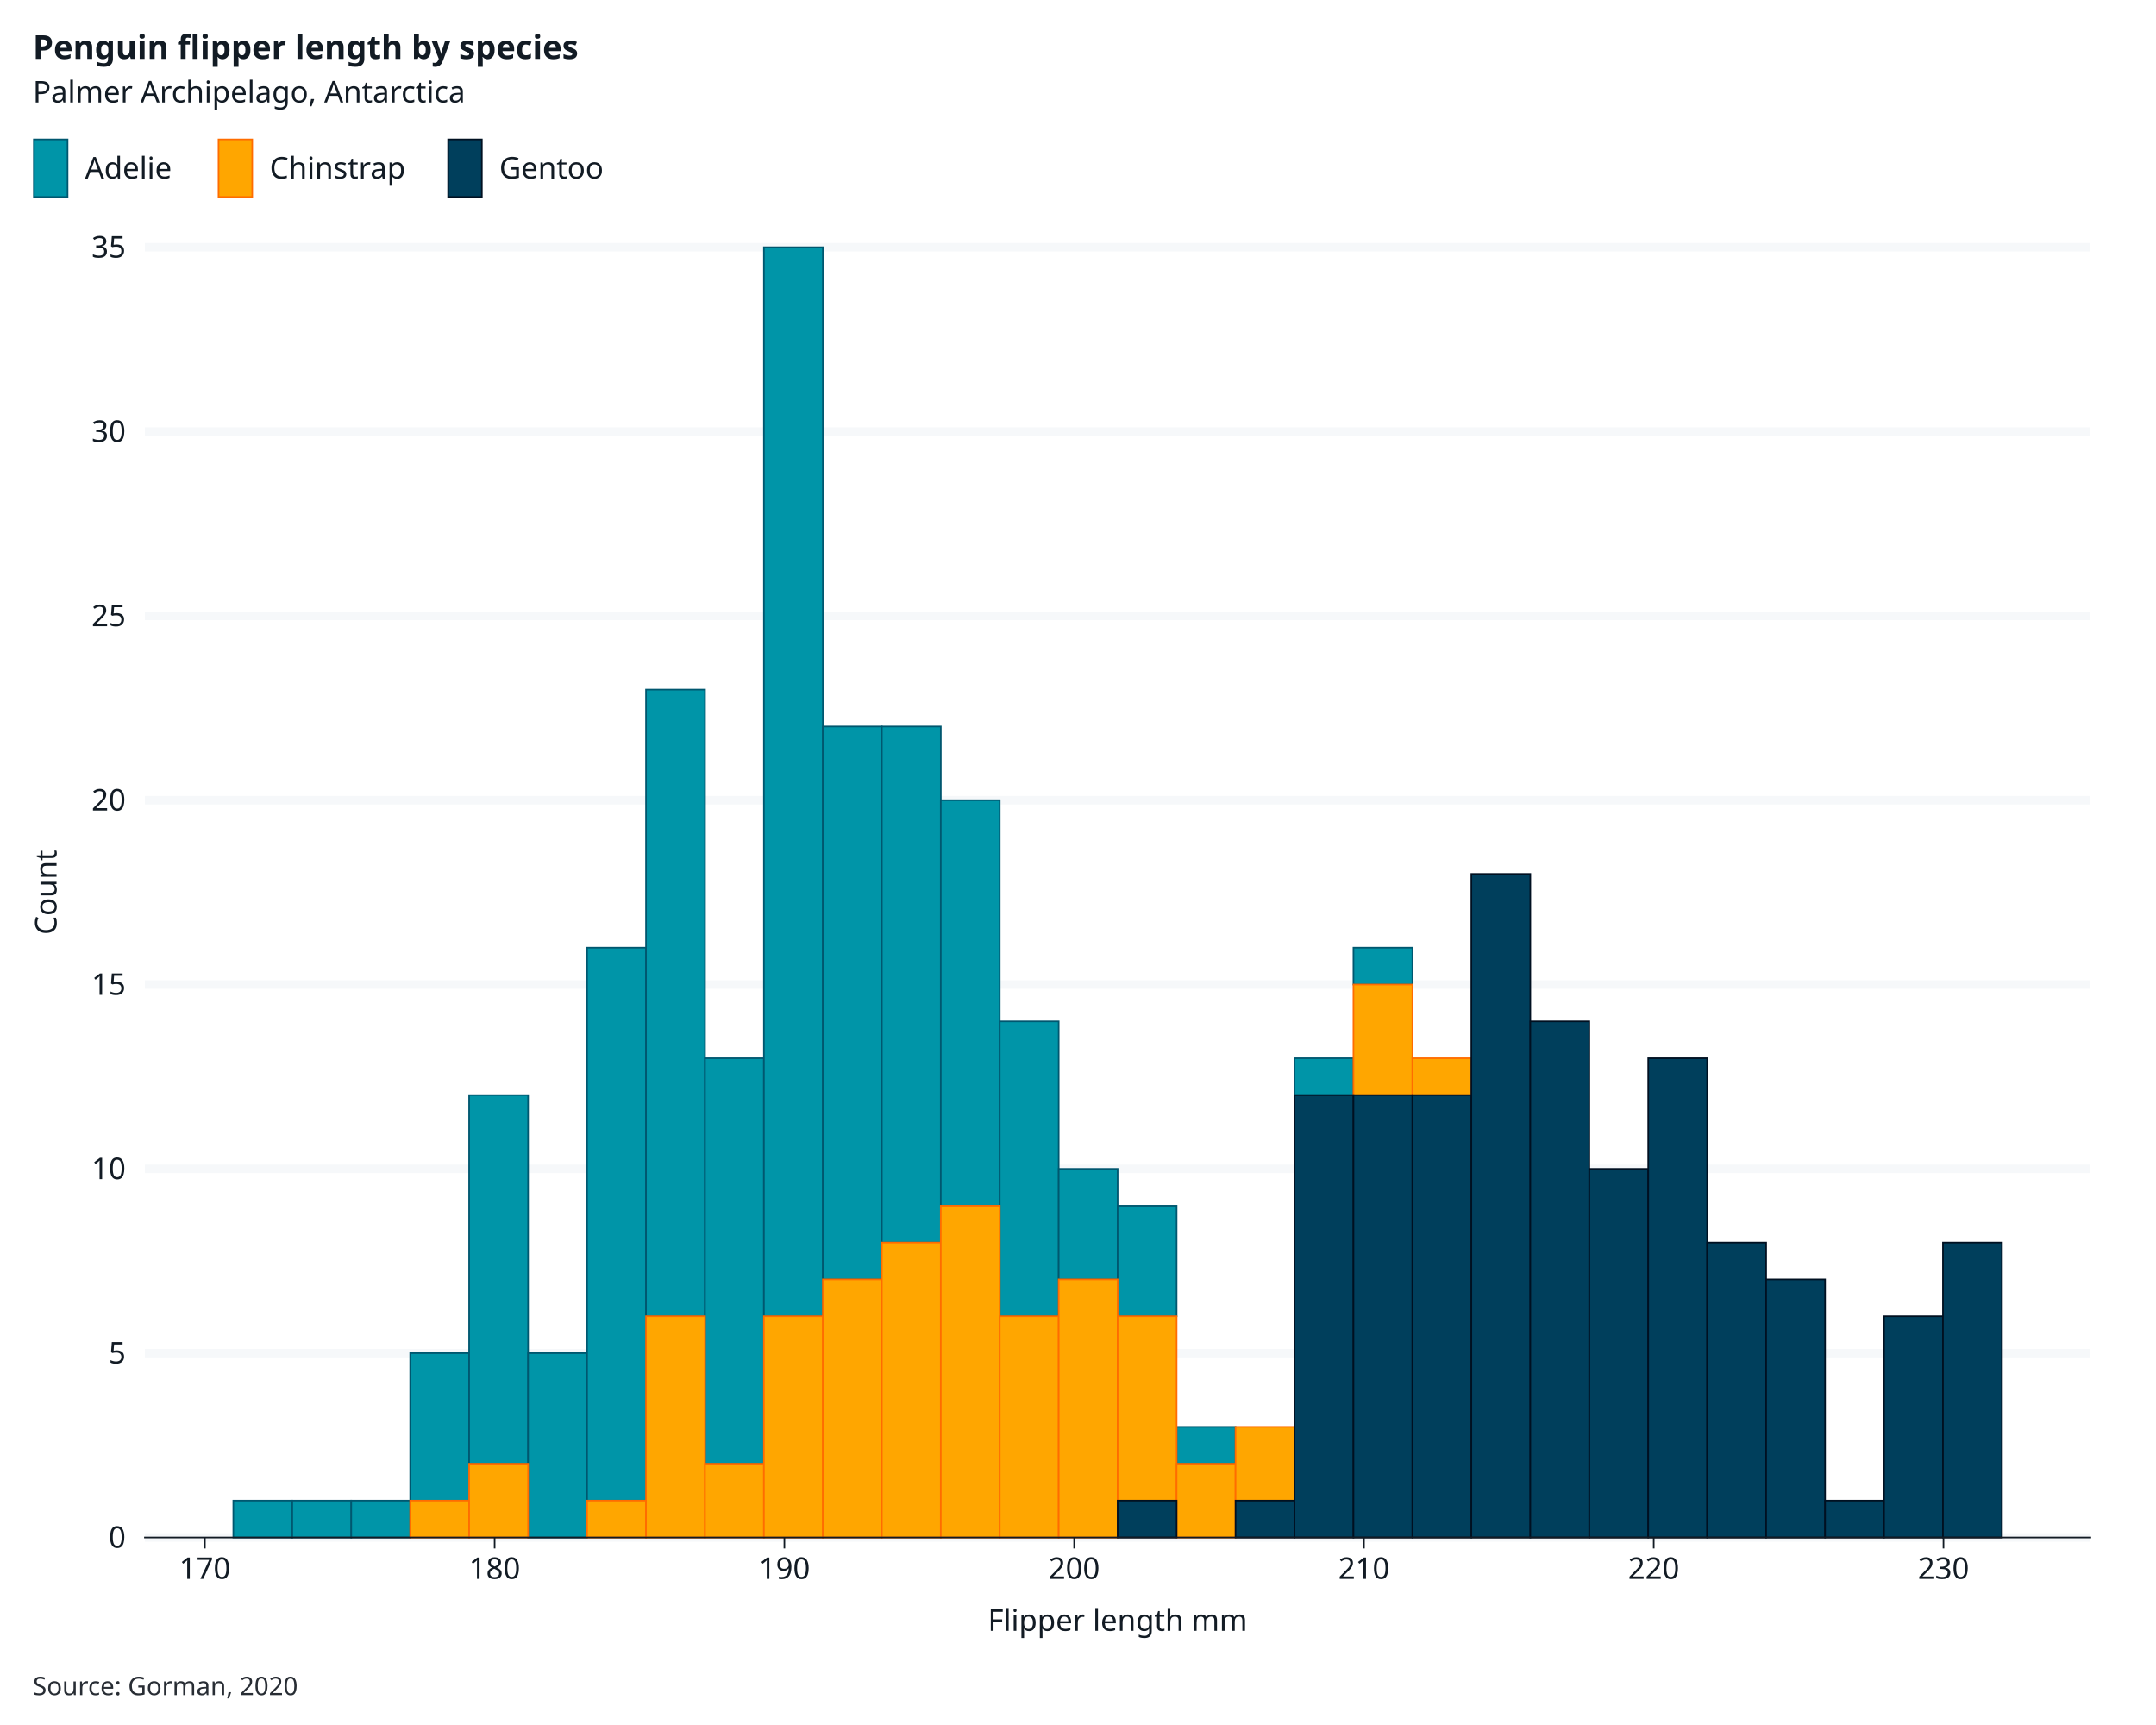
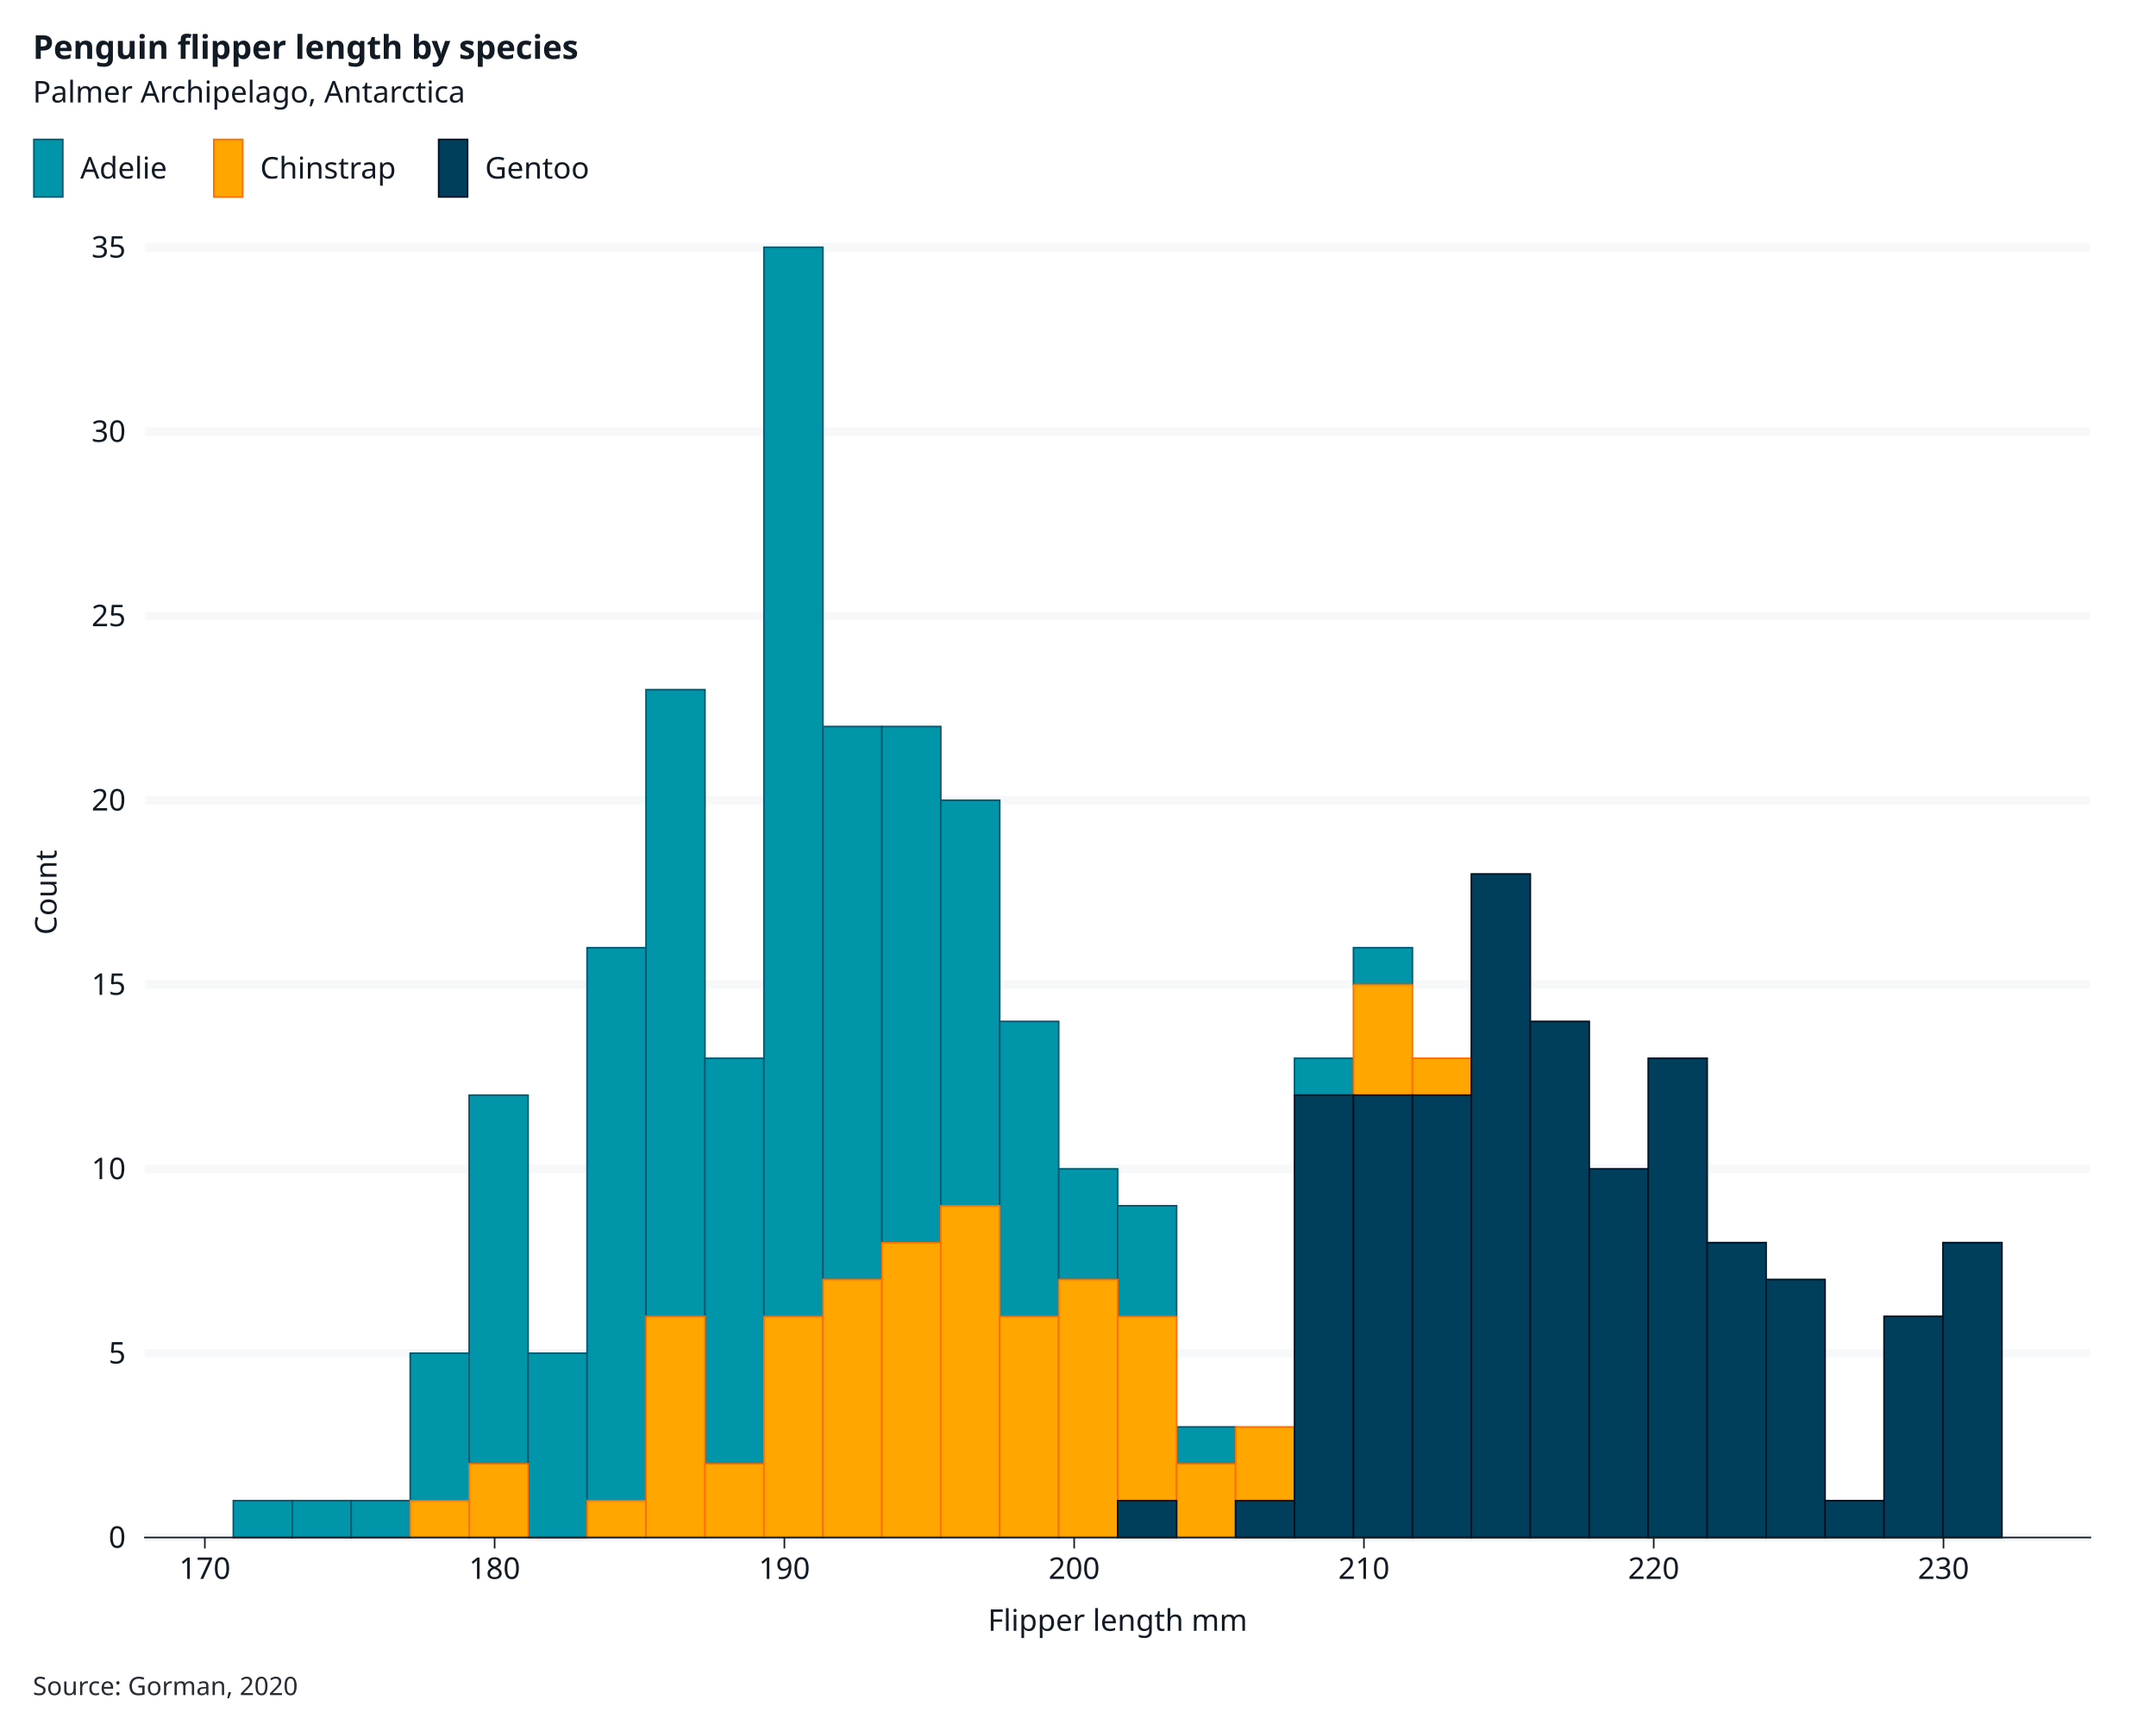
<svg xmlns="http://www.w3.org/2000/svg" class="svglite" data-engine-version="2.0" width="720.00pt" height="576.00pt" viewBox="0 0 720.00 576.00">
  <defs>
    <style type="text/css">
    .svglite line, .svglite polyline, .svglite polygon, .svglite path, .svglite rect, .svglite circle {
      fill: none;
      stroke: #000000;
      stroke-linecap: round;
      stroke-linejoin: round;
      stroke-miterlimit: 10.00;
    }
  </style>
  </defs>
  <rect width="100%" height="100%" style="stroke: none; fill: #FFFFFF;" />
  <defs>
    <clipPath id="cpMC4wMHw3MjAuMDB8MC4wMHw1NzYuMDA=">
      <rect x="0.00" y="0.00" width="720.00" height="576.00" />
    </clipPath>
  </defs>
  <g clip-path="url(#cpMC4wMHw3MjAuMDB8MC4wMHw1NzYuMDA=)">
    <rect x="0" y="0.00" width="720.00" height="576.00" style="stroke-width: 1.07; stroke: #FFFFFF; fill: #FFFFFF;" />
    <rect x="48.39" y="82.56" width="649.69" height="430.83" style="stroke-width: 1.07; stroke: #FFFFFF; fill: #FFFFFF;" />
    <polyline points="116.80,513.39 116.80,82.56 " style="stroke-width: 2.84; stroke: none; stroke-linecap: butt;" />
    <polyline points="213.57,513.39 213.57,82.56 " style="stroke-width: 2.84; stroke: none; stroke-linecap: butt;" />
    <polyline points="310.34,513.39 310.34,82.56 " style="stroke-width: 2.84; stroke: none; stroke-linecap: butt;" />
    <polyline points="407.11,513.39 407.11,82.56 " style="stroke-width: 2.84; stroke: none; stroke-linecap: butt;" />
    <polyline points="503.88,513.39 503.88,82.56 " style="stroke-width: 2.84; stroke: none; stroke-linecap: butt;" />
    <polyline points="600.65,513.39 600.65,82.56 " style="stroke-width: 2.84; stroke: none; stroke-linecap: butt;" />
    <polyline points="697.41,513.39 697.41,82.56 " style="stroke-width: 2.84; stroke: none; stroke-linecap: butt;" />
    <polyline points="48.39,513.39 698.08,513.39 " style="stroke-width: 2.84; stroke: #F6F8FA; stroke-linecap: butt;" />
    <polyline points="48.39,451.85 698.08,451.85 " style="stroke-width: 2.84; stroke: #F6F8FA; stroke-linecap: butt;" />
    <polyline points="48.39,390.30 698.08,390.30 " style="stroke-width: 2.84; stroke: #F6F8FA; stroke-linecap: butt;" />
    <polyline points="48.39,328.75 698.08,328.75 " style="stroke-width: 2.84; stroke: #F6F8FA; stroke-linecap: butt;" />
    <polyline points="48.39,267.20 698.08,267.20 " style="stroke-width: 2.84; stroke: #F6F8FA; stroke-linecap: butt;" />
    <polyline points="48.39,205.66 698.08,205.66 " style="stroke-width: 2.84; stroke: #F6F8FA; stroke-linecap: butt;" />
    <polyline points="48.39,144.11 698.08,144.11 " style="stroke-width: 2.84; stroke: #F6F8FA; stroke-linecap: butt;" />
    <polyline points="48.39,82.56 698.08,82.56 " style="stroke-width: 2.84; stroke: #F6F8FA; stroke-linecap: butt;" />
    <polyline points="68.41,513.39 68.41,82.56 " style="stroke-width: 2.84; stroke: none; stroke-linecap: butt;" />
    <polyline points="165.18,513.39 165.18,82.56 " style="stroke-width: 2.84; stroke: none; stroke-linecap: butt;" />
    <polyline points="261.95,513.39 261.95,82.56 " style="stroke-width: 2.84; stroke: none; stroke-linecap: butt;" />
    <polyline points="358.72,513.39 358.72,82.56 " style="stroke-width: 2.84; stroke: none; stroke-linecap: butt;" />
    <polyline points="455.49,513.39 455.49,82.56 " style="stroke-width: 2.84; stroke: none; stroke-linecap: butt;" />
    <polyline points="552.26,513.39 552.26,82.56 " style="stroke-width: 2.84; stroke: none; stroke-linecap: butt;" />
    <polyline points="649.03,513.39 649.03,82.56 " style="stroke-width: 2.84; stroke: none; stroke-linecap: butt;" />
    <rect x="77.92" y="501.08" width="19.69" height="12.31" style="stroke-width: 0.53; stroke: #00576F; stroke-linecap: butt; stroke-linejoin: miter; fill: #0095A8;" />
    <rect x="97.61" y="501.08" width="19.69" height="12.31" style="stroke-width: 0.53; stroke: #00576F; stroke-linecap: butt; stroke-linejoin: miter; fill: #0095A8;" />
    <rect x="117.30" y="501.08" width="19.69" height="12.31" style="stroke-width: 0.53; stroke: #00576F; stroke-linecap: butt; stroke-linejoin: miter; fill: #0095A8;" />
    <rect x="136.99" y="451.85" width="19.69" height="49.24" style="stroke-width: 0.53; stroke: #00576F; stroke-linecap: butt; stroke-linejoin: miter; fill: #0095A8;" />
    <rect x="156.67" y="365.68" width="19.69" height="123.09" style="stroke-width: 0.53; stroke: #00576F; stroke-linecap: butt; stroke-linejoin: miter; fill: #0095A8;" />
    <rect x="176.36" y="451.85" width="19.69" height="61.55" style="stroke-width: 0.53; stroke: #00576F; stroke-linecap: butt; stroke-linejoin: miter; fill: #0095A8;" />
    <rect x="196.05" y="316.44" width="19.69" height="184.64" style="stroke-width: 0.53; stroke: #00576F; stroke-linecap: butt; stroke-linejoin: miter; fill: #0095A8;" />
    <rect x="215.74" y="230.28" width="19.69" height="209.26" style="stroke-width: 0.53; stroke: #00576F; stroke-linecap: butt; stroke-linejoin: miter; fill: #0095A8;" />
    <rect x="235.42" y="353.37" width="19.69" height="135.40" style="stroke-width: 0.53; stroke: #00576F; stroke-linecap: butt; stroke-linejoin: miter; fill: #0095A8;" />
    <rect x="255.11" y="82.56" width="19.69" height="356.97" style="stroke-width: 0.53; stroke: #00576F; stroke-linecap: butt; stroke-linejoin: miter; fill: #0095A8;" />
    <rect x="274.80" y="242.59" width="19.69" height="184.64" style="stroke-width: 0.53; stroke: #00576F; stroke-linecap: butt; stroke-linejoin: miter; fill: #0095A8;" />
    <rect x="294.49" y="242.59" width="19.69" height="172.33" style="stroke-width: 0.53; stroke: #00576F; stroke-linecap: butt; stroke-linejoin: miter; fill: #0095A8;" />
    <rect x="314.17" y="267.20" width="19.69" height="135.40" style="stroke-width: 0.53; stroke: #00576F; stroke-linecap: butt; stroke-linejoin: miter; fill: #0095A8;" />
    <rect x="333.86" y="341.06" width="19.69" height="98.47" style="stroke-width: 0.53; stroke: #00576F; stroke-linecap: butt; stroke-linejoin: miter; fill: #0095A8;" />
    <rect x="353.55" y="390.30" width="19.69" height="36.93" style="stroke-width: 0.53; stroke: #00576F; stroke-linecap: butt; stroke-linejoin: miter; fill: #0095A8;" />
    <rect x="373.24" y="402.61" width="19.69" height="36.93" style="stroke-width: 0.53; stroke: #00576F; stroke-linecap: butt; stroke-linejoin: miter; fill: #0095A8;" />
    <rect x="392.92" y="476.46" width="19.69" height="12.31" style="stroke-width: 0.53; stroke: #00576F; stroke-linecap: butt; stroke-linejoin: miter; fill: #0095A8;" />
    <rect x="412.61" y="476.46" width="19.69" height="0.00" style="stroke-width: 0.53; stroke: #00576F; stroke-linecap: butt; stroke-linejoin: miter; fill: #0095A8;" />
    <rect x="432.30" y="353.37" width="19.69" height="12.31" style="stroke-width: 0.53; stroke: #00576F; stroke-linecap: butt; stroke-linejoin: miter; fill: #0095A8;" />
    <rect x="451.99" y="316.44" width="19.69" height="12.31" style="stroke-width: 0.53; stroke: #00576F; stroke-linecap: butt; stroke-linejoin: miter; fill: #0095A8;" />
    <rect x="471.68" y="353.37" width="19.69" height="0.00" style="stroke-width: 0.53; stroke: #00576F; stroke-linecap: butt; stroke-linejoin: miter; fill: #0095A8;" />
    <rect x="491.36" y="291.82" width="19.69" height="0.00" style="stroke-width: 0.53; stroke: #00576F; stroke-linecap: butt; stroke-linejoin: miter; fill: #0095A8;" />
    <rect x="511.05" y="341.06" width="19.69" height="0.00" style="stroke-width: 0.53; stroke: #00576F; stroke-linecap: butt; stroke-linejoin: miter; fill: #0095A8;" />
    <rect x="530.74" y="390.30" width="19.69" height="0.00" style="stroke-width: 0.53; stroke: #00576F; stroke-linecap: butt; stroke-linejoin: miter; fill: #0095A8;" />
    <rect x="550.43" y="353.37" width="19.69" height="0.00" style="stroke-width: 0.53; stroke: #00576F; stroke-linecap: butt; stroke-linejoin: miter; fill: #0095A8;" />
    <rect x="570.11" y="414.92" width="19.69" height="0.00" style="stroke-width: 0.53; stroke: #00576F; stroke-linecap: butt; stroke-linejoin: miter; fill: #0095A8;" />
    <rect x="589.80" y="427.23" width="19.69" height="0.00" style="stroke-width: 0.53; stroke: #00576F; stroke-linecap: butt; stroke-linejoin: miter; fill: #0095A8;" />
    <rect x="609.49" y="501.08" width="19.69" height="0.00" style="stroke-width: 0.53; stroke: #00576F; stroke-linecap: butt; stroke-linejoin: miter; fill: #0095A8;" />
    <rect x="629.18" y="439.54" width="19.69" height="0.00" style="stroke-width: 0.53; stroke: #00576F; stroke-linecap: butt; stroke-linejoin: miter; fill: #0095A8;" />
    <rect x="648.86" y="414.92" width="19.69" height="0.00" style="stroke-width: 0.53; stroke: #00576F; stroke-linecap: butt; stroke-linejoin: miter; fill: #0095A8;" />
    <rect x="77.92" y="513.39" width="19.69" height="0.00" style="stroke-width: 0.53; stroke: #FF6C00; stroke-linecap: butt; stroke-linejoin: miter; fill: #FFA600;" />
    <rect x="97.61" y="513.39" width="19.69" height="0.00" style="stroke-width: 0.53; stroke: #FF6C00; stroke-linecap: butt; stroke-linejoin: miter; fill: #FFA600;" />
    <rect x="117.30" y="513.39" width="19.69" height="0.00" style="stroke-width: 0.53; stroke: #FF6C00; stroke-linecap: butt; stroke-linejoin: miter; fill: #FFA600;" />
    <rect x="136.99" y="501.08" width="19.69" height="12.31" style="stroke-width: 0.53; stroke: #FF6C00; stroke-linecap: butt; stroke-linejoin: miter; fill: #FFA600;" />
    <rect x="156.67" y="488.77" width="19.69" height="24.62" style="stroke-width: 0.53; stroke: #FF6C00; stroke-linecap: butt; stroke-linejoin: miter; fill: #FFA600;" />
    <rect x="176.36" y="513.39" width="19.69" height="0.00" style="stroke-width: 0.53; stroke: #FF6C00; stroke-linecap: butt; stroke-linejoin: miter; fill: #FFA600;" />
    <rect x="196.05" y="501.08" width="19.69" height="12.31" style="stroke-width: 0.53; stroke: #FF6C00; stroke-linecap: butt; stroke-linejoin: miter; fill: #FFA600;" />
    <rect x="215.74" y="439.54" width="19.69" height="73.86" style="stroke-width: 0.53; stroke: #FF6C00; stroke-linecap: butt; stroke-linejoin: miter; fill: #FFA600;" />
    <rect x="235.42" y="488.77" width="19.69" height="24.62" style="stroke-width: 0.53; stroke: #FF6C00; stroke-linecap: butt; stroke-linejoin: miter; fill: #FFA600;" />
    <rect x="255.11" y="439.54" width="19.69" height="73.86" style="stroke-width: 0.53; stroke: #FF6C00; stroke-linecap: butt; stroke-linejoin: miter; fill: #FFA600;" />
    <rect x="274.80" y="427.23" width="19.69" height="86.17" style="stroke-width: 0.53; stroke: #FF6C00; stroke-linecap: butt; stroke-linejoin: miter; fill: #FFA600;" />
    <rect x="294.49" y="414.92" width="19.69" height="98.47" style="stroke-width: 0.53; stroke: #FF6C00; stroke-linecap: butt; stroke-linejoin: miter; fill: #FFA600;" />
    <rect x="314.17" y="402.61" width="19.69" height="110.78" style="stroke-width: 0.53; stroke: #FF6C00; stroke-linecap: butt; stroke-linejoin: miter; fill: #FFA600;" />
    <rect x="333.86" y="439.54" width="19.69" height="73.86" style="stroke-width: 0.53; stroke: #FF6C00; stroke-linecap: butt; stroke-linejoin: miter; fill: #FFA600;" />
    <rect x="353.55" y="427.23" width="19.69" height="86.17" style="stroke-width: 0.53; stroke: #FF6C00; stroke-linecap: butt; stroke-linejoin: miter; fill: #FFA600;" />
    <rect x="373.24" y="439.54" width="19.69" height="61.55" style="stroke-width: 0.53; stroke: #FF6C00; stroke-linecap: butt; stroke-linejoin: miter; fill: #FFA600;" />
    <rect x="392.92" y="488.77" width="19.69" height="24.62" style="stroke-width: 0.53; stroke: #FF6C00; stroke-linecap: butt; stroke-linejoin: miter; fill: #FFA600;" />
    <rect x="412.61" y="476.46" width="19.69" height="24.62" style="stroke-width: 0.53; stroke: #FF6C00; stroke-linecap: butt; stroke-linejoin: miter; fill: #FFA600;" />
    <rect x="432.30" y="365.68" width="19.69" height="0.00" style="stroke-width: 0.53; stroke: #FF6C00; stroke-linecap: butt; stroke-linejoin: miter; fill: #FFA600;" />
    <rect x="451.99" y="328.75" width="19.69" height="36.93" style="stroke-width: 0.53; stroke: #FF6C00; stroke-linecap: butt; stroke-linejoin: miter; fill: #FFA600;" />
    <rect x="471.68" y="353.37" width="19.69" height="12.31" style="stroke-width: 0.53; stroke: #FF6C00; stroke-linecap: butt; stroke-linejoin: miter; fill: #FFA600;" />
    <rect x="491.36" y="291.82" width="19.69" height="0.00" style="stroke-width: 0.53; stroke: #FF6C00; stroke-linecap: butt; stroke-linejoin: miter; fill: #FFA600;" />
    <rect x="511.05" y="341.06" width="19.69" height="0.00" style="stroke-width: 0.53; stroke: #FF6C00; stroke-linecap: butt; stroke-linejoin: miter; fill: #FFA600;" />
    <rect x="530.74" y="390.30" width="19.69" height="0.00" style="stroke-width: 0.53; stroke: #FF6C00; stroke-linecap: butt; stroke-linejoin: miter; fill: #FFA600;" />
    <rect x="550.43" y="353.37" width="19.69" height="0.00" style="stroke-width: 0.53; stroke: #FF6C00; stroke-linecap: butt; stroke-linejoin: miter; fill: #FFA600;" />
    <rect x="570.11" y="414.92" width="19.69" height="0.00" style="stroke-width: 0.53; stroke: #FF6C00; stroke-linecap: butt; stroke-linejoin: miter; fill: #FFA600;" />
    <rect x="589.80" y="427.23" width="19.69" height="0.00" style="stroke-width: 0.53; stroke: #FF6C00; stroke-linecap: butt; stroke-linejoin: miter; fill: #FFA600;" />
    <rect x="609.49" y="501.08" width="19.69" height="0.00" style="stroke-width: 0.53; stroke: #FF6C00; stroke-linecap: butt; stroke-linejoin: miter; fill: #FFA600;" />
    <rect x="629.18" y="439.54" width="19.69" height="0.00" style="stroke-width: 0.53; stroke: #FF6C00; stroke-linecap: butt; stroke-linejoin: miter; fill: #FFA600;" />
    <rect x="648.86" y="414.92" width="19.69" height="0.00" style="stroke-width: 0.53; stroke: #FF6C00; stroke-linecap: butt; stroke-linejoin: miter; fill: #FFA600;" />
    <rect x="77.92" y="513.39" width="19.69" height="0.00" style="stroke-width: 0.53; stroke: #001021; stroke-linecap: butt; stroke-linejoin: miter; fill: #003F5C;" />
    <rect x="97.61" y="513.39" width="19.69" height="0.00" style="stroke-width: 0.53; stroke: #001021; stroke-linecap: butt; stroke-linejoin: miter; fill: #003F5C;" />
    <rect x="117.30" y="513.39" width="19.69" height="0.00" style="stroke-width: 0.53; stroke: #001021; stroke-linecap: butt; stroke-linejoin: miter; fill: #003F5C;" />
    <rect x="136.99" y="513.39" width="19.69" height="0.00" style="stroke-width: 0.53; stroke: #001021; stroke-linecap: butt; stroke-linejoin: miter; fill: #003F5C;" />
    <rect x="156.67" y="513.39" width="19.69" height="0.00" style="stroke-width: 0.53; stroke: #001021; stroke-linecap: butt; stroke-linejoin: miter; fill: #003F5C;" />
    <rect x="176.36" y="513.39" width="19.69" height="0.00" style="stroke-width: 0.53; stroke: #001021; stroke-linecap: butt; stroke-linejoin: miter; fill: #003F5C;" />
    <rect x="196.05" y="513.39" width="19.69" height="0.00" style="stroke-width: 0.53; stroke: #001021; stroke-linecap: butt; stroke-linejoin: miter; fill: #003F5C;" />
    <rect x="215.74" y="513.39" width="19.69" height="0.00" style="stroke-width: 0.53; stroke: #001021; stroke-linecap: butt; stroke-linejoin: miter; fill: #003F5C;" />
    <rect x="235.42" y="513.39" width="19.69" height="0.00" style="stroke-width: 0.53; stroke: #001021; stroke-linecap: butt; stroke-linejoin: miter; fill: #003F5C;" />
    <rect x="255.11" y="513.39" width="19.69" height="0.00" style="stroke-width: 0.53; stroke: #001021; stroke-linecap: butt; stroke-linejoin: miter; fill: #003F5C;" />
    <rect x="274.80" y="513.39" width="19.69" height="0.00" style="stroke-width: 0.53; stroke: #001021; stroke-linecap: butt; stroke-linejoin: miter; fill: #003F5C;" />
    <rect x="294.49" y="513.39" width="19.69" height="0.00" style="stroke-width: 0.53; stroke: #001021; stroke-linecap: butt; stroke-linejoin: miter; fill: #003F5C;" />
    <rect x="314.17" y="513.39" width="19.69" height="0.00" style="stroke-width: 0.53; stroke: #001021; stroke-linecap: butt; stroke-linejoin: miter; fill: #003F5C;" />
    <rect x="333.86" y="513.39" width="19.69" height="0.00" style="stroke-width: 0.53; stroke: #001021; stroke-linecap: butt; stroke-linejoin: miter; fill: #003F5C;" />
    <rect x="353.55" y="513.39" width="19.69" height="0.00" style="stroke-width: 0.53; stroke: #001021; stroke-linecap: butt; stroke-linejoin: miter; fill: #003F5C;" />
    <rect x="373.24" y="501.08" width="19.69" height="12.31" style="stroke-width: 0.53; stroke: #001021; stroke-linecap: butt; stroke-linejoin: miter; fill: #003F5C;" />
    <rect x="392.92" y="513.39" width="19.69" height="0.00" style="stroke-width: 0.53; stroke: #001021; stroke-linecap: butt; stroke-linejoin: miter; fill: #003F5C;" />
    <rect x="412.61" y="501.08" width="19.69" height="12.31" style="stroke-width: 0.53; stroke: #001021; stroke-linecap: butt; stroke-linejoin: miter; fill: #003F5C;" />
    <rect x="432.30" y="365.68" width="19.69" height="147.71" style="stroke-width: 0.53; stroke: #001021; stroke-linecap: butt; stroke-linejoin: miter; fill: #003F5C;" />
    <rect x="451.99" y="365.68" width="19.69" height="147.71" style="stroke-width: 0.53; stroke: #001021; stroke-linecap: butt; stroke-linejoin: miter; fill: #003F5C;" />
    <rect x="471.68" y="365.68" width="19.69" height="147.71" style="stroke-width: 0.53; stroke: #001021; stroke-linecap: butt; stroke-linejoin: miter; fill: #003F5C;" />
    <rect x="491.36" y="291.82" width="19.69" height="221.57" style="stroke-width: 0.53; stroke: #001021; stroke-linecap: butt; stroke-linejoin: miter; fill: #003F5C;" />
    <rect x="511.05" y="341.06" width="19.69" height="172.33" style="stroke-width: 0.53; stroke: #001021; stroke-linecap: butt; stroke-linejoin: miter; fill: #003F5C;" />
    <rect x="530.74" y="390.30" width="19.69" height="123.09" style="stroke-width: 0.53; stroke: #001021; stroke-linecap: butt; stroke-linejoin: miter; fill: #003F5C;" />
    <rect x="550.43" y="353.37" width="19.69" height="160.02" style="stroke-width: 0.53; stroke: #001021; stroke-linecap: butt; stroke-linejoin: miter; fill: #003F5C;" />
    <rect x="570.11" y="414.92" width="19.69" height="98.47" style="stroke-width: 0.53; stroke: #001021; stroke-linecap: butt; stroke-linejoin: miter; fill: #003F5C;" />
    <rect x="589.80" y="427.23" width="19.69" height="86.17" style="stroke-width: 0.53; stroke: #001021; stroke-linecap: butt; stroke-linejoin: miter; fill: #003F5C;" />
    <rect x="609.49" y="501.08" width="19.69" height="12.31" style="stroke-width: 0.53; stroke: #001021; stroke-linecap: butt; stroke-linejoin: miter; fill: #003F5C;" />
    <rect x="629.18" y="439.54" width="19.69" height="73.86" style="stroke-width: 0.53; stroke: #001021; stroke-linecap: butt; stroke-linejoin: miter; fill: #003F5C;" />
    <rect x="648.86" y="414.92" width="19.69" height="98.47" style="stroke-width: 0.53; stroke: #001021; stroke-linecap: butt; stroke-linejoin: miter; fill: #003F5C;" />
    <polyline points="48.39,513.39 48.39,82.56 " style="stroke-width: 0.53; stroke: none; stroke-linecap: square;" />
    <text x="42.00" y="516.83" text-anchor="end" style="font-size: 10.00px; fill: #121B24; font-family: sans;" textLength="5.56px" lengthAdjust="spacingAndGlyphs">0</text>
    <text x="42.00" y="455.29" text-anchor="end" style="font-size: 10.00px; fill: #121B24; font-family: sans;" textLength="5.56px" lengthAdjust="spacingAndGlyphs">5</text>
    <text x="42.00" y="393.74" text-anchor="end" style="font-size: 10.00px; fill: #121B24; font-family: sans;" textLength="11.12px" lengthAdjust="spacingAndGlyphs">10</text>
    <text x="42.00" y="332.19" text-anchor="end" style="font-size: 10.00px; fill: #121B24; font-family: sans;" textLength="11.12px" lengthAdjust="spacingAndGlyphs">15</text>
    <text x="42.00" y="270.65" text-anchor="end" style="font-size: 10.00px; fill: #121B24; font-family: sans;" textLength="11.12px" lengthAdjust="spacingAndGlyphs">20</text>
    <text x="42.00" y="209.10" text-anchor="end" style="font-size: 10.00px; fill: #121B24; font-family: sans;" textLength="11.12px" lengthAdjust="spacingAndGlyphs">25</text>
    <text x="42.00" y="147.55" text-anchor="end" style="font-size: 10.00px; fill: #121B24; font-family: sans;" textLength="11.12px" lengthAdjust="spacingAndGlyphs">30</text>
    <text x="42.00" y="86.01" text-anchor="end" style="font-size: 10.00px; fill: #121B24; font-family: sans;" textLength="11.12px" lengthAdjust="spacingAndGlyphs">35</text>
    <polyline points="44.74,513.39 48.39,513.39 " style="stroke-width: 0.53; stroke: none; stroke-linecap: butt;" />
    <polyline points="44.74,451.85 48.39,451.85 " style="stroke-width: 0.53; stroke: none; stroke-linecap: butt;" />
    <polyline points="44.74,390.30 48.39,390.30 " style="stroke-width: 0.53; stroke: none; stroke-linecap: butt;" />
    <polyline points="44.74,328.75 48.39,328.75 " style="stroke-width: 0.53; stroke: none; stroke-linecap: butt;" />
    <polyline points="44.74,267.20 48.39,267.20 " style="stroke-width: 0.53; stroke: none; stroke-linecap: butt;" />
    <polyline points="44.74,205.66 48.39,205.66 " style="stroke-width: 0.53; stroke: none; stroke-linecap: butt;" />
    <polyline points="44.74,144.11 48.39,144.11 " style="stroke-width: 0.53; stroke: none; stroke-linecap: butt;" />
    <polyline points="44.74,82.56 48.39,82.56 " style="stroke-width: 0.53; stroke: none; stroke-linecap: butt;" />
    <polyline points="48.39,513.39 698.08,513.39 " style="stroke-width: 0.53; stroke: #121B24; stroke-linecap: square;" />
    <polyline points="68.41,517.05 68.41,513.39 " style="stroke-width: 0.53; stroke: #121B24; stroke-linecap: butt;" />
    <polyline points="165.18,517.05 165.18,513.39 " style="stroke-width: 0.53; stroke: #121B24; stroke-linecap: butt;" />
    <polyline points="261.95,517.05 261.95,513.39 " style="stroke-width: 0.53; stroke: #121B24; stroke-linecap: butt;" />
    <polyline points="358.72,517.05 358.72,513.39 " style="stroke-width: 0.53; stroke: #121B24; stroke-linecap: butt;" />
    <polyline points="455.49,517.05 455.49,513.39 " style="stroke-width: 0.53; stroke: #121B24; stroke-linecap: butt;" />
    <polyline points="552.26,517.05 552.26,513.39 " style="stroke-width: 0.53; stroke: #121B24; stroke-linecap: butt;" />
    <polyline points="649.03,517.05 649.03,513.39 " style="stroke-width: 0.53; stroke: #121B24; stroke-linecap: butt;" />
    <text x="68.41" y="527.21" text-anchor="middle" style="font-size: 10.00px; fill: #121B24; font-family: sans;" textLength="16.69px" lengthAdjust="spacingAndGlyphs">170</text>
    <text x="165.18" y="527.21" text-anchor="middle" style="font-size: 10.00px; fill: #121B24; font-family: sans;" textLength="16.69px" lengthAdjust="spacingAndGlyphs">180</text>
    <text x="261.95" y="527.21" text-anchor="middle" style="font-size: 10.00px; fill: #121B24; font-family: sans;" textLength="16.69px" lengthAdjust="spacingAndGlyphs">190</text>
    <text x="358.72" y="527.21" text-anchor="middle" style="font-size: 10.00px; fill: #121B24; font-family: sans;" textLength="16.69px" lengthAdjust="spacingAndGlyphs">200</text>
    <text x="455.49" y="527.21" text-anchor="middle" style="font-size: 10.00px; fill: #121B24; font-family: sans;" textLength="16.69px" lengthAdjust="spacingAndGlyphs">210</text>
    <text x="552.26" y="527.21" text-anchor="middle" style="font-size: 10.00px; fill: #121B24; font-family: sans;" textLength="16.69px" lengthAdjust="spacingAndGlyphs">220</text>
    <text x="649.03" y="527.21" text-anchor="middle" style="font-size: 10.00px; fill: #121B24; font-family: sans;" textLength="16.69px" lengthAdjust="spacingAndGlyphs">230</text>
    <text x="373.24" y="544.55" text-anchor="middle" style="font-size: 10.00px; fill: #121B24; font-family: sans;" textLength="80.03px" lengthAdjust="spacingAndGlyphs">Flipper length mm</text>
    <text transform="translate(18.88,297.98) rotate(-90)" text-anchor="middle" style="font-size: 10.00px; fill: #121B24; font-family: sans;" textLength="26.69px" lengthAdjust="spacingAndGlyphs">Count</text>
-     <rect x="10.96" y="62.65" width="215.99" height="8.96" style="stroke-width: 1.07; stroke: #FFFFFF; fill: #FFFFFF;" />
-     <rect x="10.96" y="46.21" width="11.96" height="19.92" style="stroke-width: 1.07; stroke: #FFFFFF; fill: #FFFFFF;" />
-     <rect x="11.31" y="46.56" width="11.25" height="19.21" style="stroke-width: 0.53; stroke: #00576F; stroke-linecap: butt; stroke-linejoin: miter; fill: #0095A8;" />
-     <rect x="72.63" y="46.21" width="11.96" height="19.92" style="stroke-width: 1.07; stroke: #FFFFFF; fill: #FFFFFF;" />
-     <rect x="72.98" y="46.56" width="11.25" height="19.21" style="stroke-width: 0.53; stroke: #FF6C00; stroke-linecap: butt; stroke-linejoin: miter; fill: #FFA600;" />
-     <rect x="149.31" y="46.21" width="11.96" height="19.92" style="stroke-width: 1.07; stroke: #FFFFFF; fill: #FFFFFF;" />
-     <rect x="149.66" y="46.56" width="11.25" height="19.21" style="stroke-width: 0.53; stroke: #001021; stroke-linecap: butt; stroke-linejoin: miter; fill: #003F5C;" />
-     <text x="28.39" y="59.61" style="font-size: 10.00px; fill: #121B24; font-family: sans;" textLength="27.80px" lengthAdjust="spacingAndGlyphs">Adelie</text>
-     <text x="90.06" y="59.61" style="font-size: 10.00px; fill: #121B24; font-family: sans;" textLength="42.80px" lengthAdjust="spacingAndGlyphs">Chinstrap</text>
-     <text x="166.74" y="59.61" style="font-size: 10.00px; fill: #121B24; font-family: sans;" textLength="32.81px" lengthAdjust="spacingAndGlyphs">Gentoo</text>
+     <rect x="10.96" y="62.65" width="211.23" height="8.96" style="stroke-width: 1.07; stroke: #FFFFFF; fill: #FFFFFF;" />
+     <rect x="10.96" y="46.21" width="10.37" height="19.92" style="stroke-width: 1.07; stroke: #FFFFFF; fill: #FFFFFF;" />
+     <rect x="11.31" y="46.56" width="9.66" height="19.21" style="stroke-width: 0.53; stroke: #00576F; stroke-linecap: butt; stroke-linejoin: miter; fill: #0095A8;" />
+     <rect x="71.04" y="46.21" width="10.37" height="19.92" style="stroke-width: 1.07; stroke: #FFFFFF; fill: #FFFFFF;" />
+     <rect x="71.40" y="46.56" width="9.66" height="19.21" style="stroke-width: 0.53; stroke: #FF6C00; stroke-linecap: butt; stroke-linejoin: miter; fill: #FFA600;" />
+     <rect x="146.13" y="46.21" width="10.37" height="19.92" style="stroke-width: 1.07; stroke: #FFFFFF; fill: #FFFFFF;" />
+     <rect x="146.49" y="46.56" width="9.66" height="19.21" style="stroke-width: 0.53; stroke: #001021; stroke-linecap: butt; stroke-linejoin: miter; fill: #003F5C;" />
+     <text x="26.81" y="59.61" style="font-size: 10.00px; fill: #121B24; font-family: sans;" textLength="27.80px" lengthAdjust="spacingAndGlyphs">Adelie</text>
+     <text x="86.89" y="59.61" style="font-size: 10.00px; fill: #121B24; font-family: sans;" textLength="42.80px" lengthAdjust="spacingAndGlyphs">Chinstrap</text>
+     <text x="161.98" y="59.61" style="font-size: 10.00px; fill: #121B24; font-family: sans;" textLength="32.81px" lengthAdjust="spacingAndGlyphs">Gentoo</text>
    <text x="10.96" y="34.21" style="font-size: 10.00px; fill: #121B24; font-family: sans;" textLength="137.30px" lengthAdjust="spacingAndGlyphs">Palmer Archipelago, Antarctica</text>
    <text x="10.96" y="19.67" style="font-size: 11.00px; font-weight: bold; fill: #121B24; font-family: sans;" textLength="161.46px" lengthAdjust="spacingAndGlyphs">Penguin flipper length by species</text>
    <text x="10.96" y="566.02" style="font-size: 8.50px; fill: #282D34; font-family: sans;" textLength="86.01px" lengthAdjust="spacingAndGlyphs">Source: Gorman, 2020</text>
  </g>
</svg>
